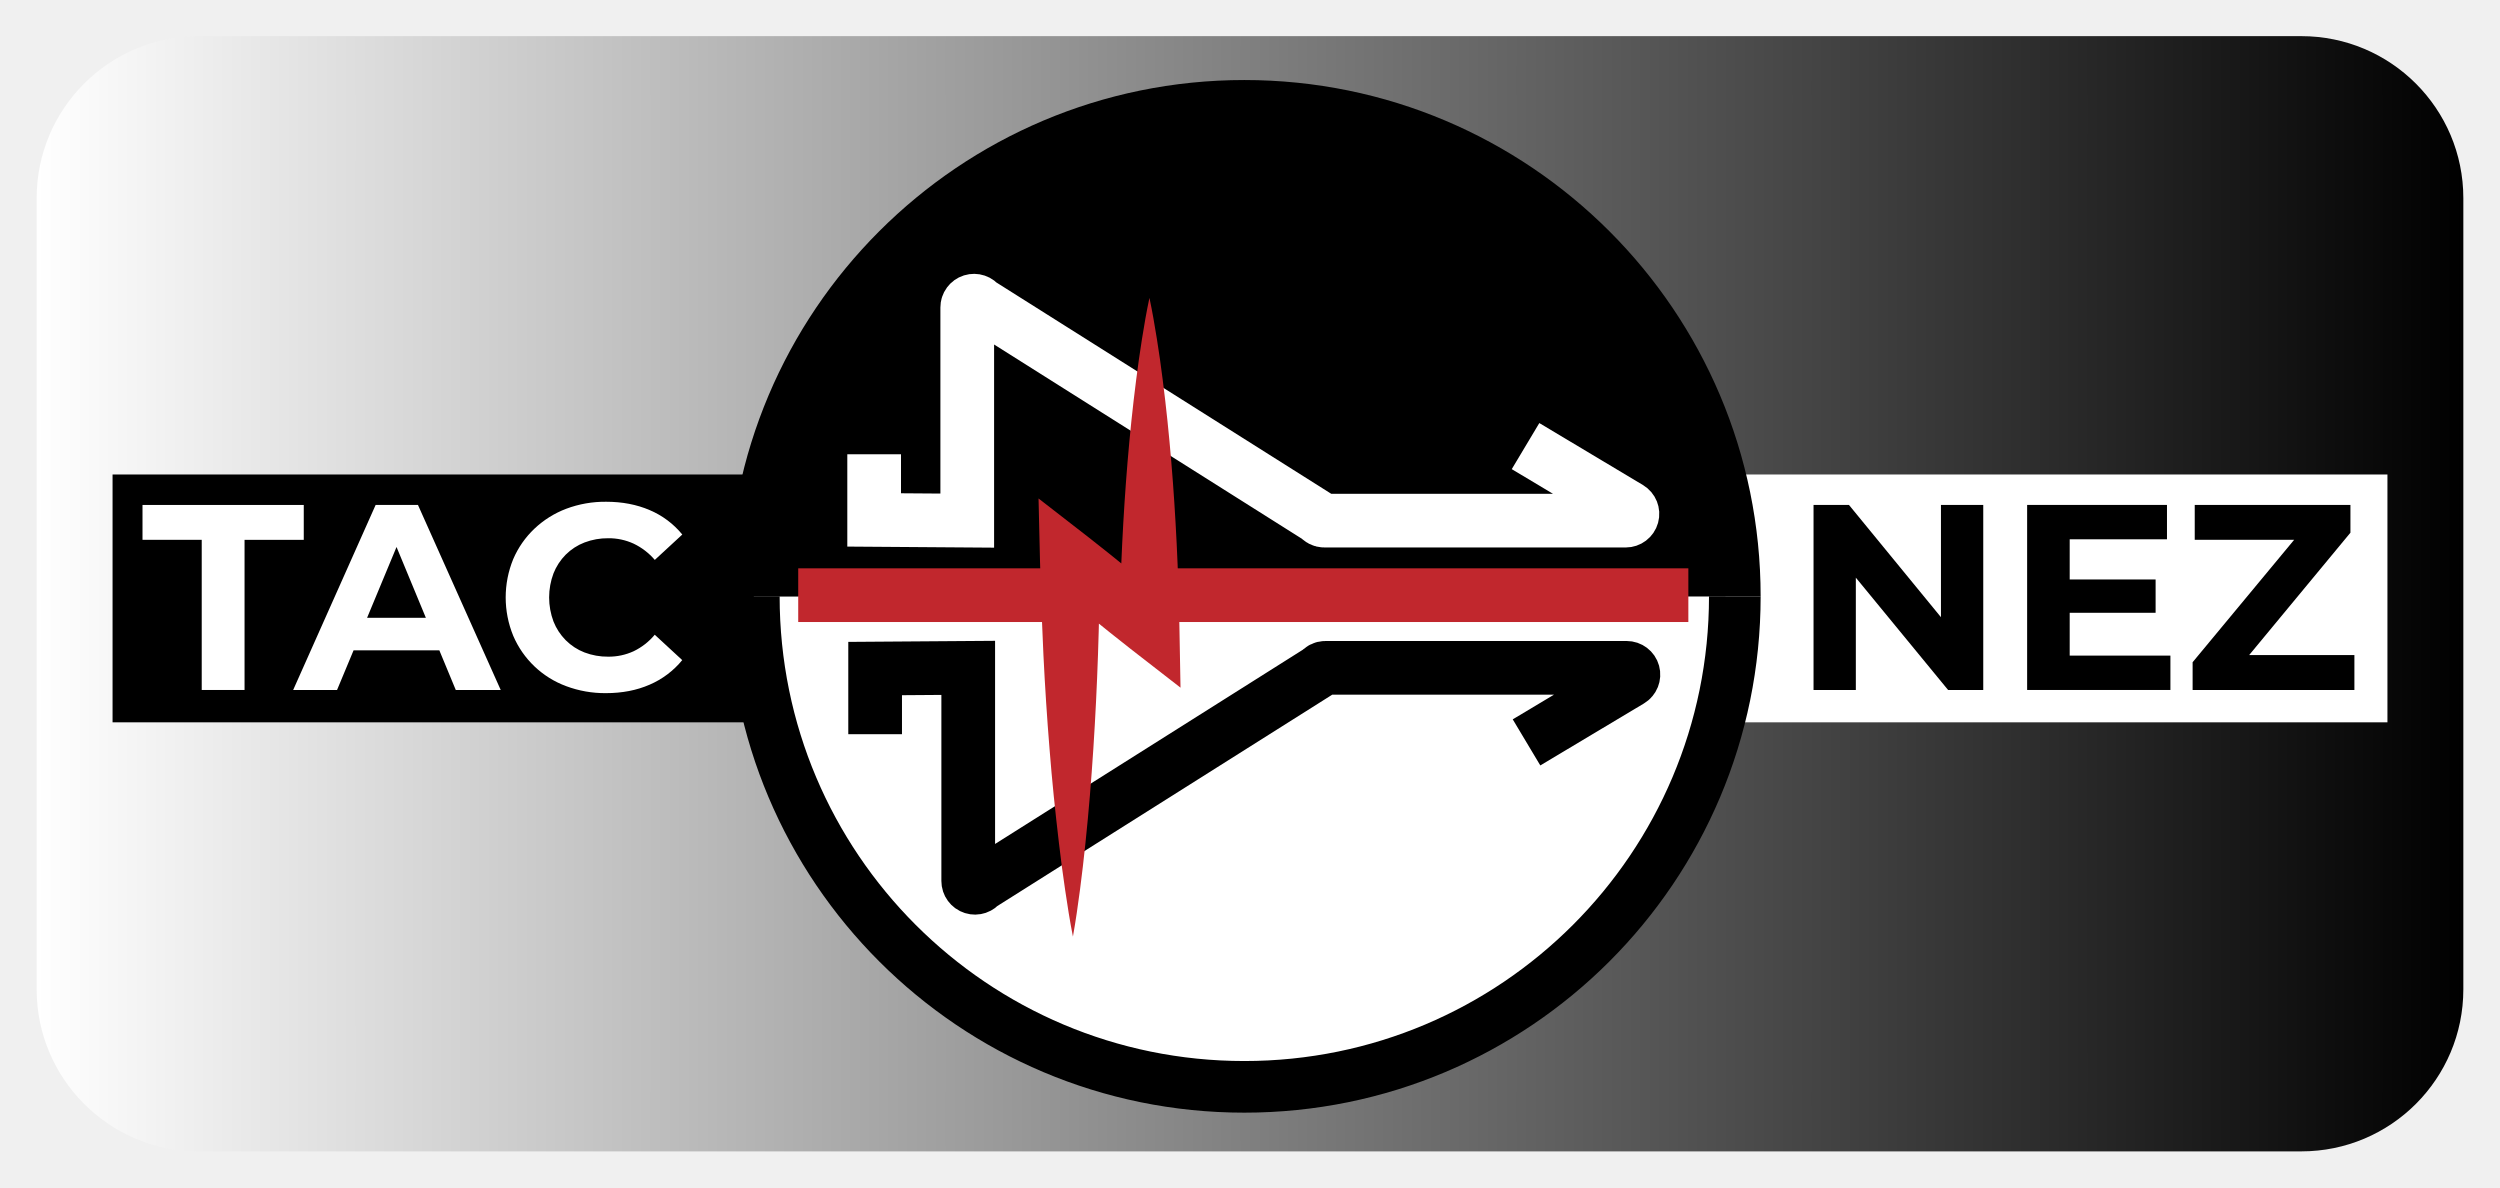
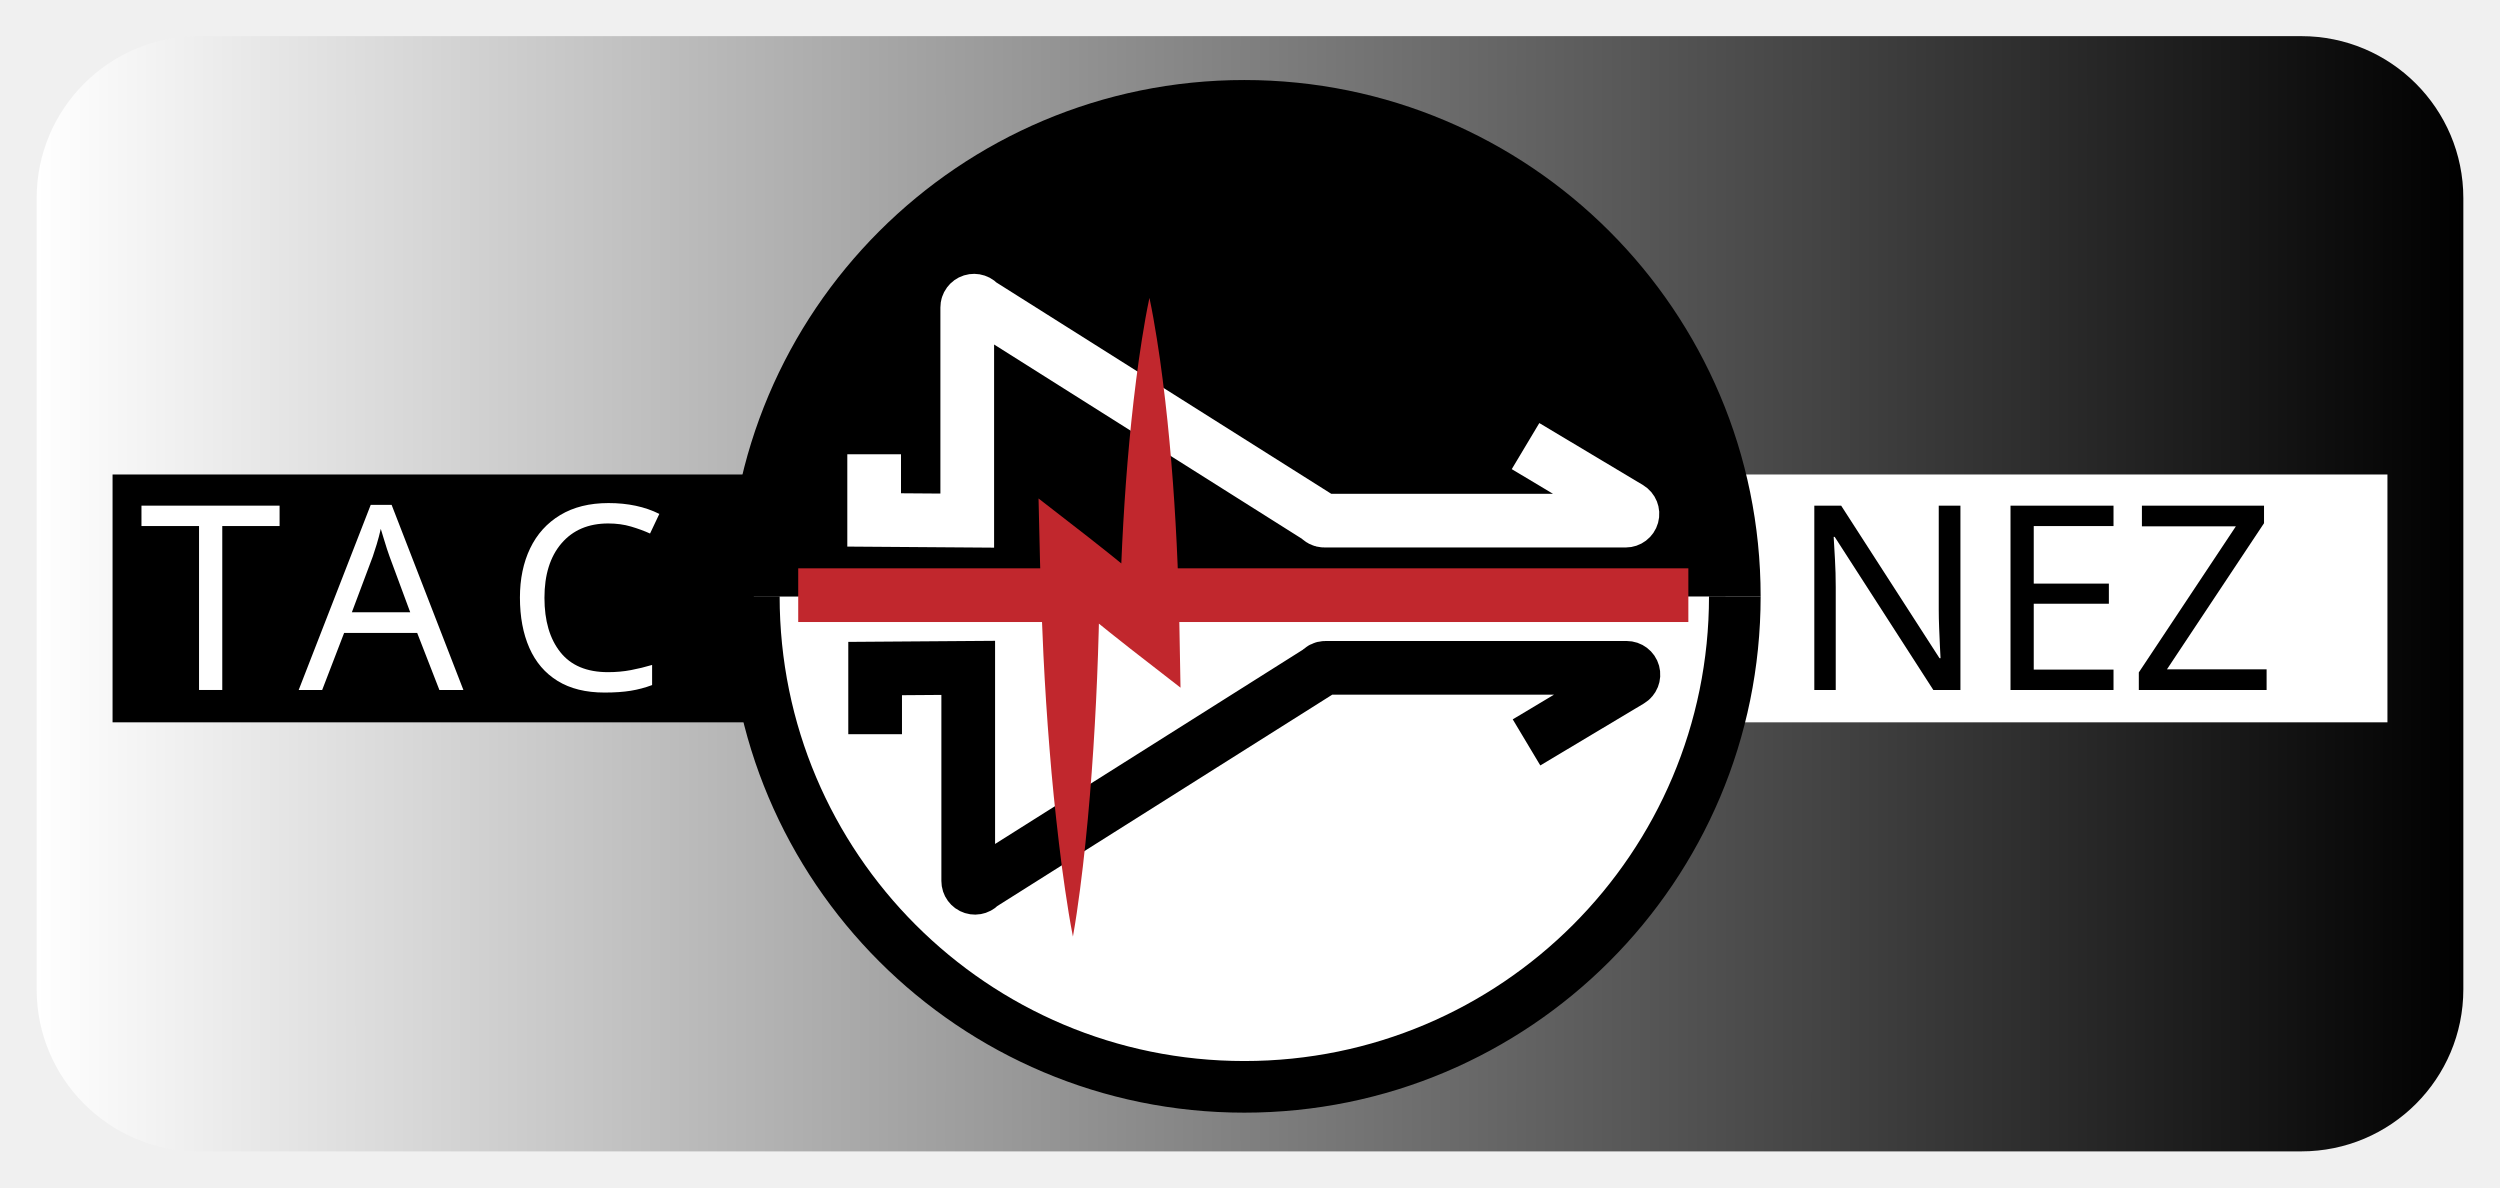
<svg xmlns="http://www.w3.org/2000/svg" width="2421" height="1150" viewBox="0 0 2421 1150">
  <defs>
-     <style>.a{fill:url(#a);}.b,.c{fill:#fff;}.c,.f{stroke:#000;}.c,.d,.e,.f{stroke-miterlimit:10;}.c{stroke-width:50px;}.d,.e,.f{fill:none;stroke-width:52px;}.d{stroke:#fff;}.e{stroke:#c1272d;}.g{fill:#c1272d;}</style>
+     <style>.a{fill:url(#a);}.b,.c,.h{fill:#fff;}.c,.f{stroke:#000;}.c,.d,.e,.f{stroke-miterlimit:10;}.c{stroke-width:50px;}.d,.e,.f{fill:none;stroke-width:52px;}.d{stroke:#fff;}.e{stroke:#c1272d;}.g{fill:#c1272d;}.h,.k{font-size:250px;font-family:Montserrat-Black, Montserrat;}.i{letter-spacing:-0.03em;}.j{letter-spacing:-0.01em;}</style>
    <linearGradient id="a" x1="35.5" y1="575" x2="2385.5" y2="575" gradientUnits="userSpaceOnUse">
      <stop offset="0" stop-color="#fff" />
      <stop offset="1" />
    </linearGradient>
  </defs>
  <rect class="a" x="35.5" y="35" width="2350" height="1080" rx="156.93" ry="156.93" />
  <rect class="b" x="1671" y="459.5" width="641" height="240" />
  <rect x="109" y="459.5" width="664" height="240" />
  <path class="c" d="M1680,577.5c0,262.34-212.66,475-475,475s-475-212.66-475-475" />
  <path d="M705,577.5c0-276.14,223.86-500,500-500s500,223.86,500,500" />
  <path class="d" d="M1477.33,432l100.33,60a6.56,6.56,0,0,1-3.37,12.19H1282.6a6.56,6.56,0,0,1-5.38-2.8L948.62,294a6.56,6.56,0,0,0-11.94,3.76v206.4l-90.15-.66V439.93" />
  <line class="e" x1="773" y1="576.37" x2="1635" y2="576.37" />
  <path class="f" d="M1478.28,718.93l100.33-60a6.56,6.56,0,0,0-3.37-12.19h-291.7a6.56,6.56,0,0,0-5.38,2.8L949.57,856.91a6.56,6.56,0,0,1-11.94-3.76V646.76l-90.15.66V711" />
  <path class="g" d="M1113.12,288.5c2.84,13.22,5.07,26.44,7.2,39.66s4,26.44,5.65,39.66c3.39,26.44,6.09,52.89,8.31,79.33s3.91,52.89,5.21,79.33,2.15,52.89,2.63,79.33l1.09,60.12-48.43-37.62c-6.53-5.08-13-10.26-19.46-15.4s-12.88-10.39-19.32-15.58l-19.17-15.76c-6.34-5.32-12.73-10.57-19-15.95l47.37-22.73q-.35,45.49-1.9,91t-4.49,91q-1.48,22.75-3.36,45.51t-4.25,45.52q-2.34,22.76-5.31,45.53c-2,15.18-4.14,30.36-6.87,45.54-3-15.14-5.33-30.28-7.58-45.43s-4.22-30.29-6-45.44-3.45-30.3-5-45.45-2.85-30.3-4.07-45.45q-3.69-45.46-5.91-90.93t-3.32-90.95l-1.42-60.61,48.79,37.87c6.54,5.07,13,10.27,19.46,15.4l19.31,15.59c6.38,5.26,12.8,10.48,19.16,15.78s12.72,10.58,19,16l-47.34,22.49q.72-39.66,2.63-79.33c1.3-26.44,3-52.89,5.21-79.33s4.93-52.89,8.31-79.33q2.52-19.83,5.65-39.66C1108,314.94,1110.28,301.72,1113.12,288.5Z" />
-   <path class="b" d="M195.35,668.17V522.76H138V489H294.16v33.79H236.82V668.17Z" />
-   <path class="b" d="M441.37,668.17h43.52L404.76,489h-41l-79.87,179.2h42.5l16-38.4h83.07Zm-85.88-69.89L384,529.7l28.41,68.58Z" />
-   <path class="b" d="M586.77,671.24a107.31,107.31,0,0,1-38.53-6.78A89.47,89.47,0,0,1,497,615.69a98.08,98.08,0,0,1,0-74.24A88.76,88.76,0,0,1,517.52,512a92.22,92.22,0,0,1,30.85-19.33A107,107,0,0,1,587,485.9q23.29,0,42.11,8.06a82.09,82.09,0,0,1,31.62,23.68l-26.62,24.58a62.36,62.36,0,0,0-20.48-15.74,57.53,57.53,0,0,0-24.58-5.25,62.9,62.9,0,0,0-23,4.1,52.22,52.22,0,0,0-18.18,11.78A53.79,53.79,0,0,0,536,555.27a66.35,66.35,0,0,0,0,46.59A53.75,53.75,0,0,0,547.86,620,52.17,52.17,0,0,0,566,631.82a62.83,62.83,0,0,0,23,4.1,57.47,57.47,0,0,0,24.58-5.25,60.94,60.94,0,0,0,20.48-16l26.62,24.58a83.2,83.2,0,0,1-31.62,23.81Q610.33,671.24,586.77,671.24Z" />
-   <polygon points="1879.62 488.97 1879.62 597.69 1790.53 488.97 1756.23 488.97 1756.23 668.17 1797.19 668.17 1797.19 559.4 1886.53 668.17 1920.58 668.17 1920.58 488.97 1879.62 488.97" />
-   <polygon points="2004.29 634.89 2004.29 593.42 2087.49 593.42 2087.49 561.16 2004.29 561.16 2004.29 522.25 2098.5 522.25 2098.5 488.97 1963.08 488.97 1963.08 668.17 2101.83 668.17 2101.83 634.89 2004.29 634.89" />
-   <polygon points="2178.07 634.38 2276.16 515.85 2276.16 488.97 2125.38 488.97 2125.38 522.76 2221.65 522.76 2123.33 641.29 2123.33 668.17 2280 668.17 2280 634.38 2178.07 634.38" />
+   <text class="h" transform="translate(134.5 668.17)">
+     <tspan class="i">T</tspan>
+     <tspan class="j" x="154.75" y="0">A</tspan>
+     <tspan x="353.75" y="0">C</tspan>
+   </text>
+   <text class="k" transform="translate(1732.73 668.17)">NEZ</text>
</svg>
